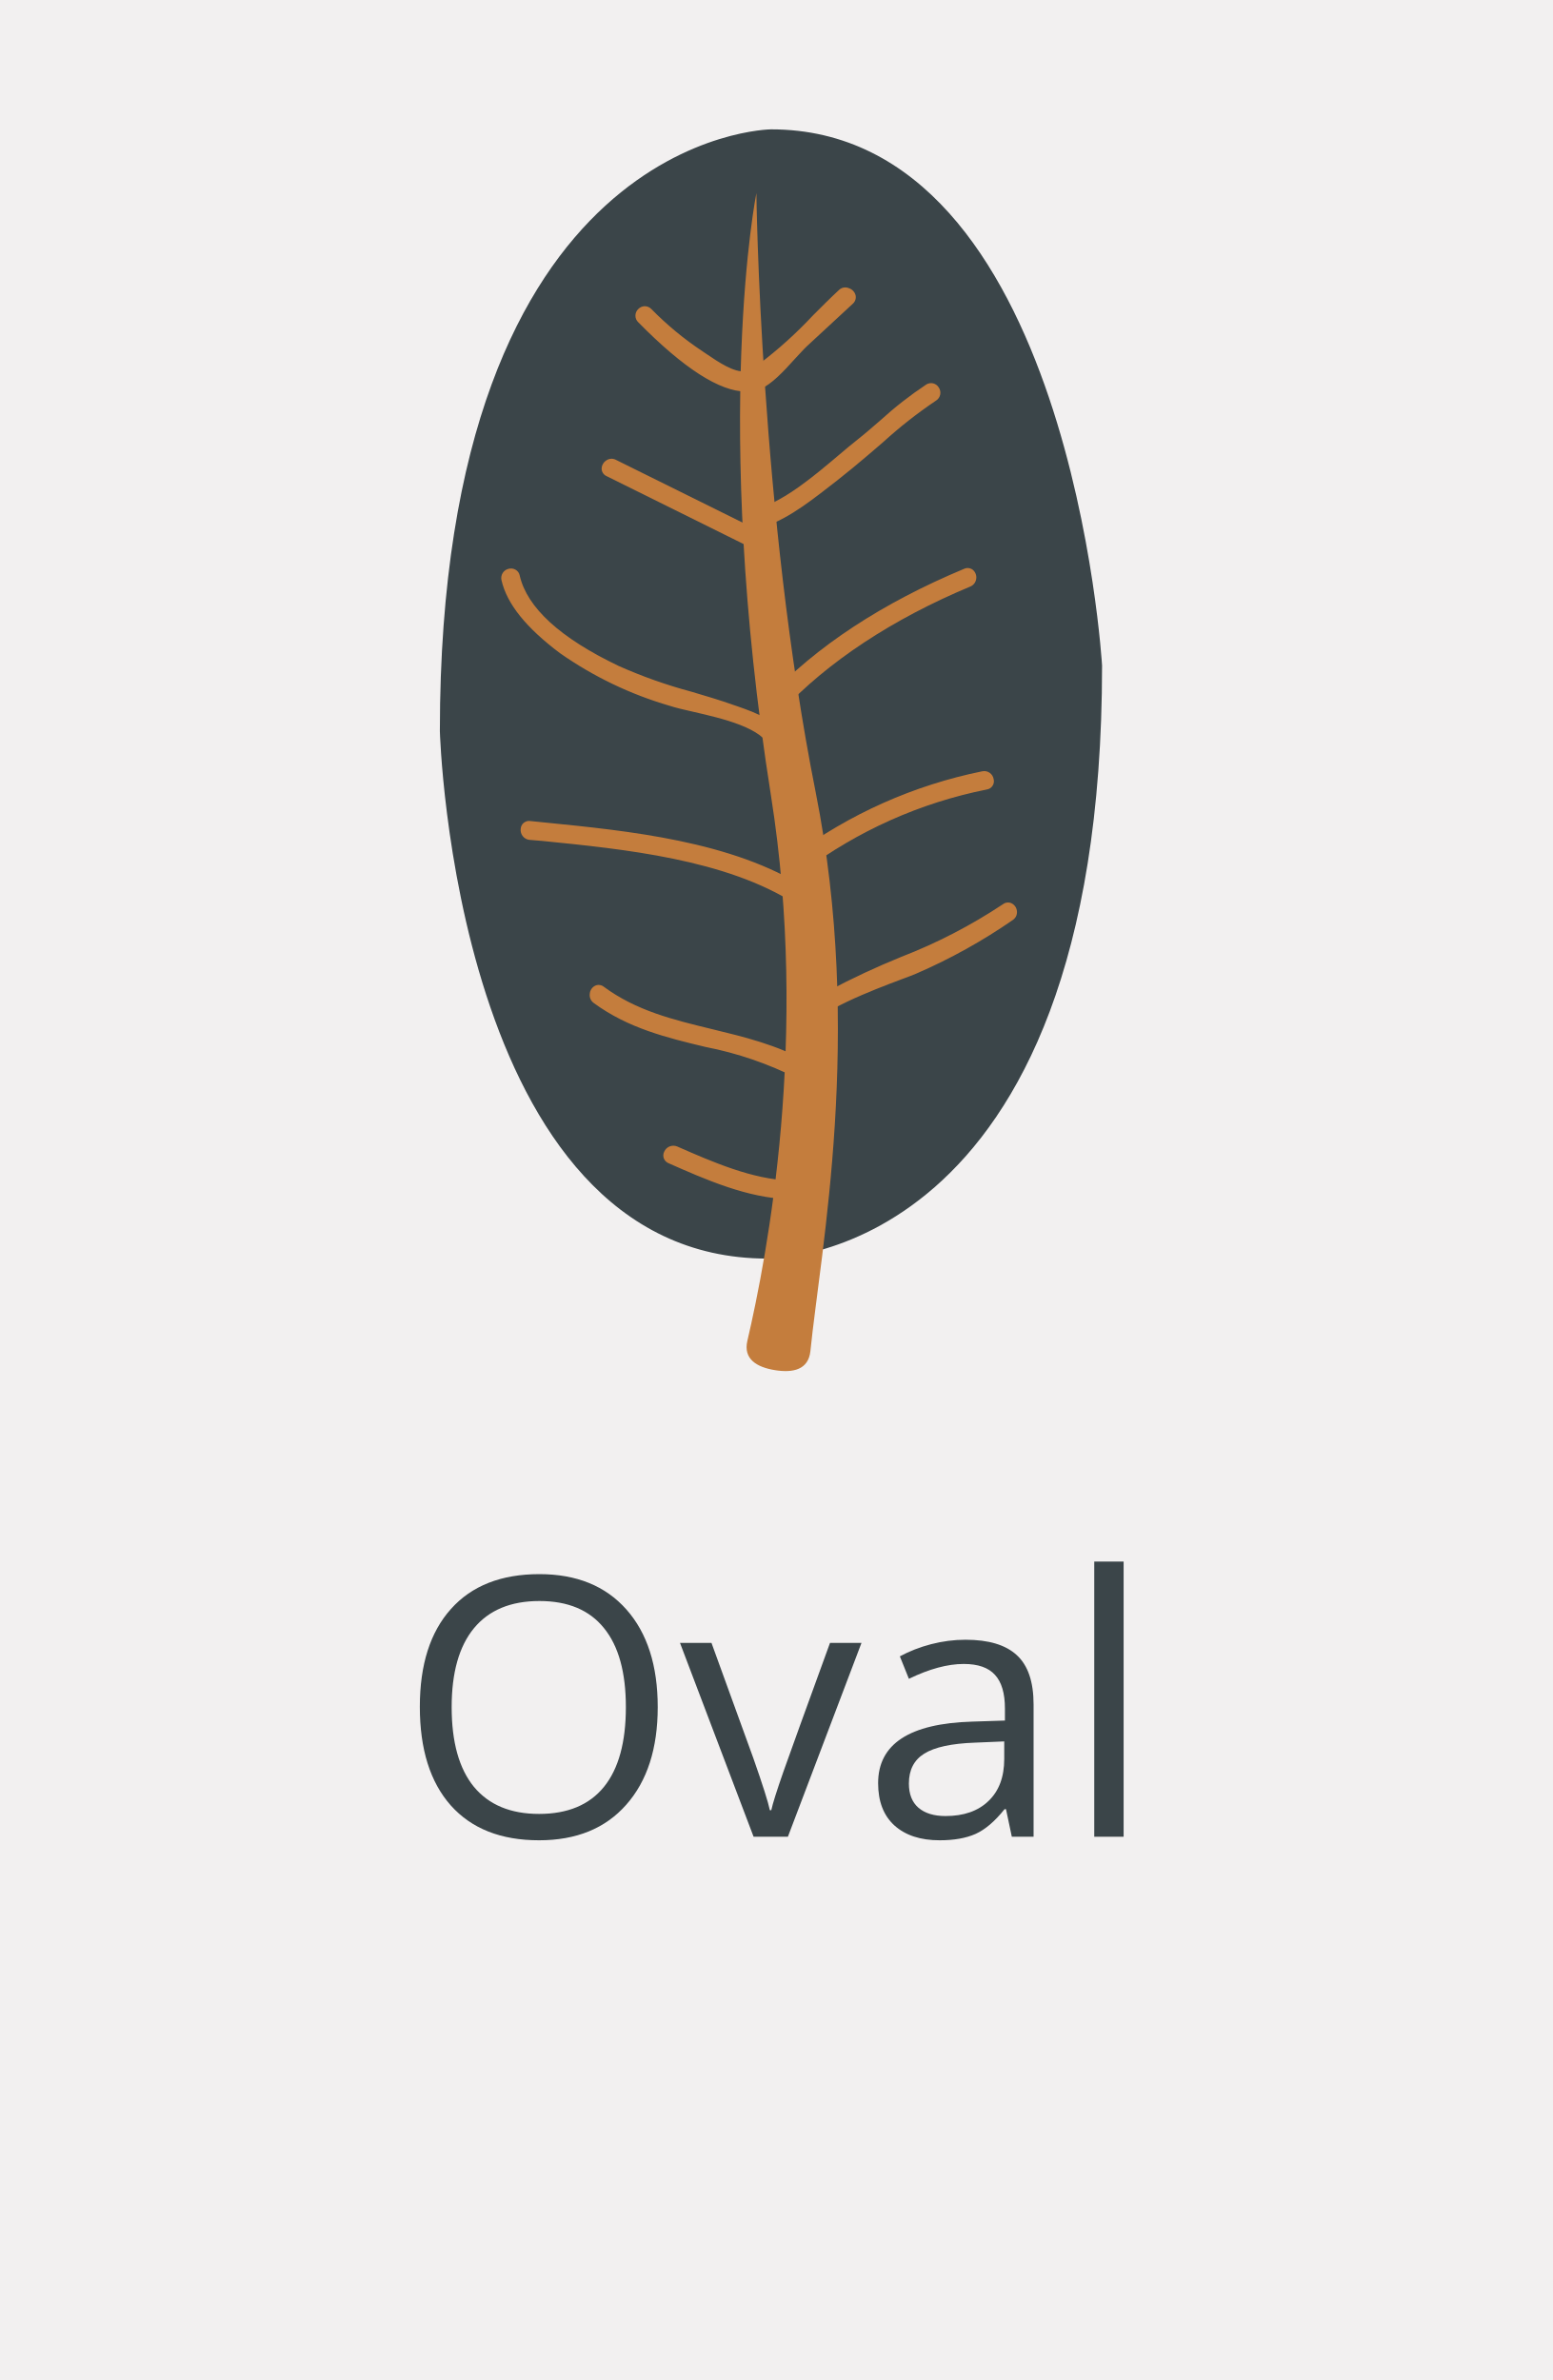
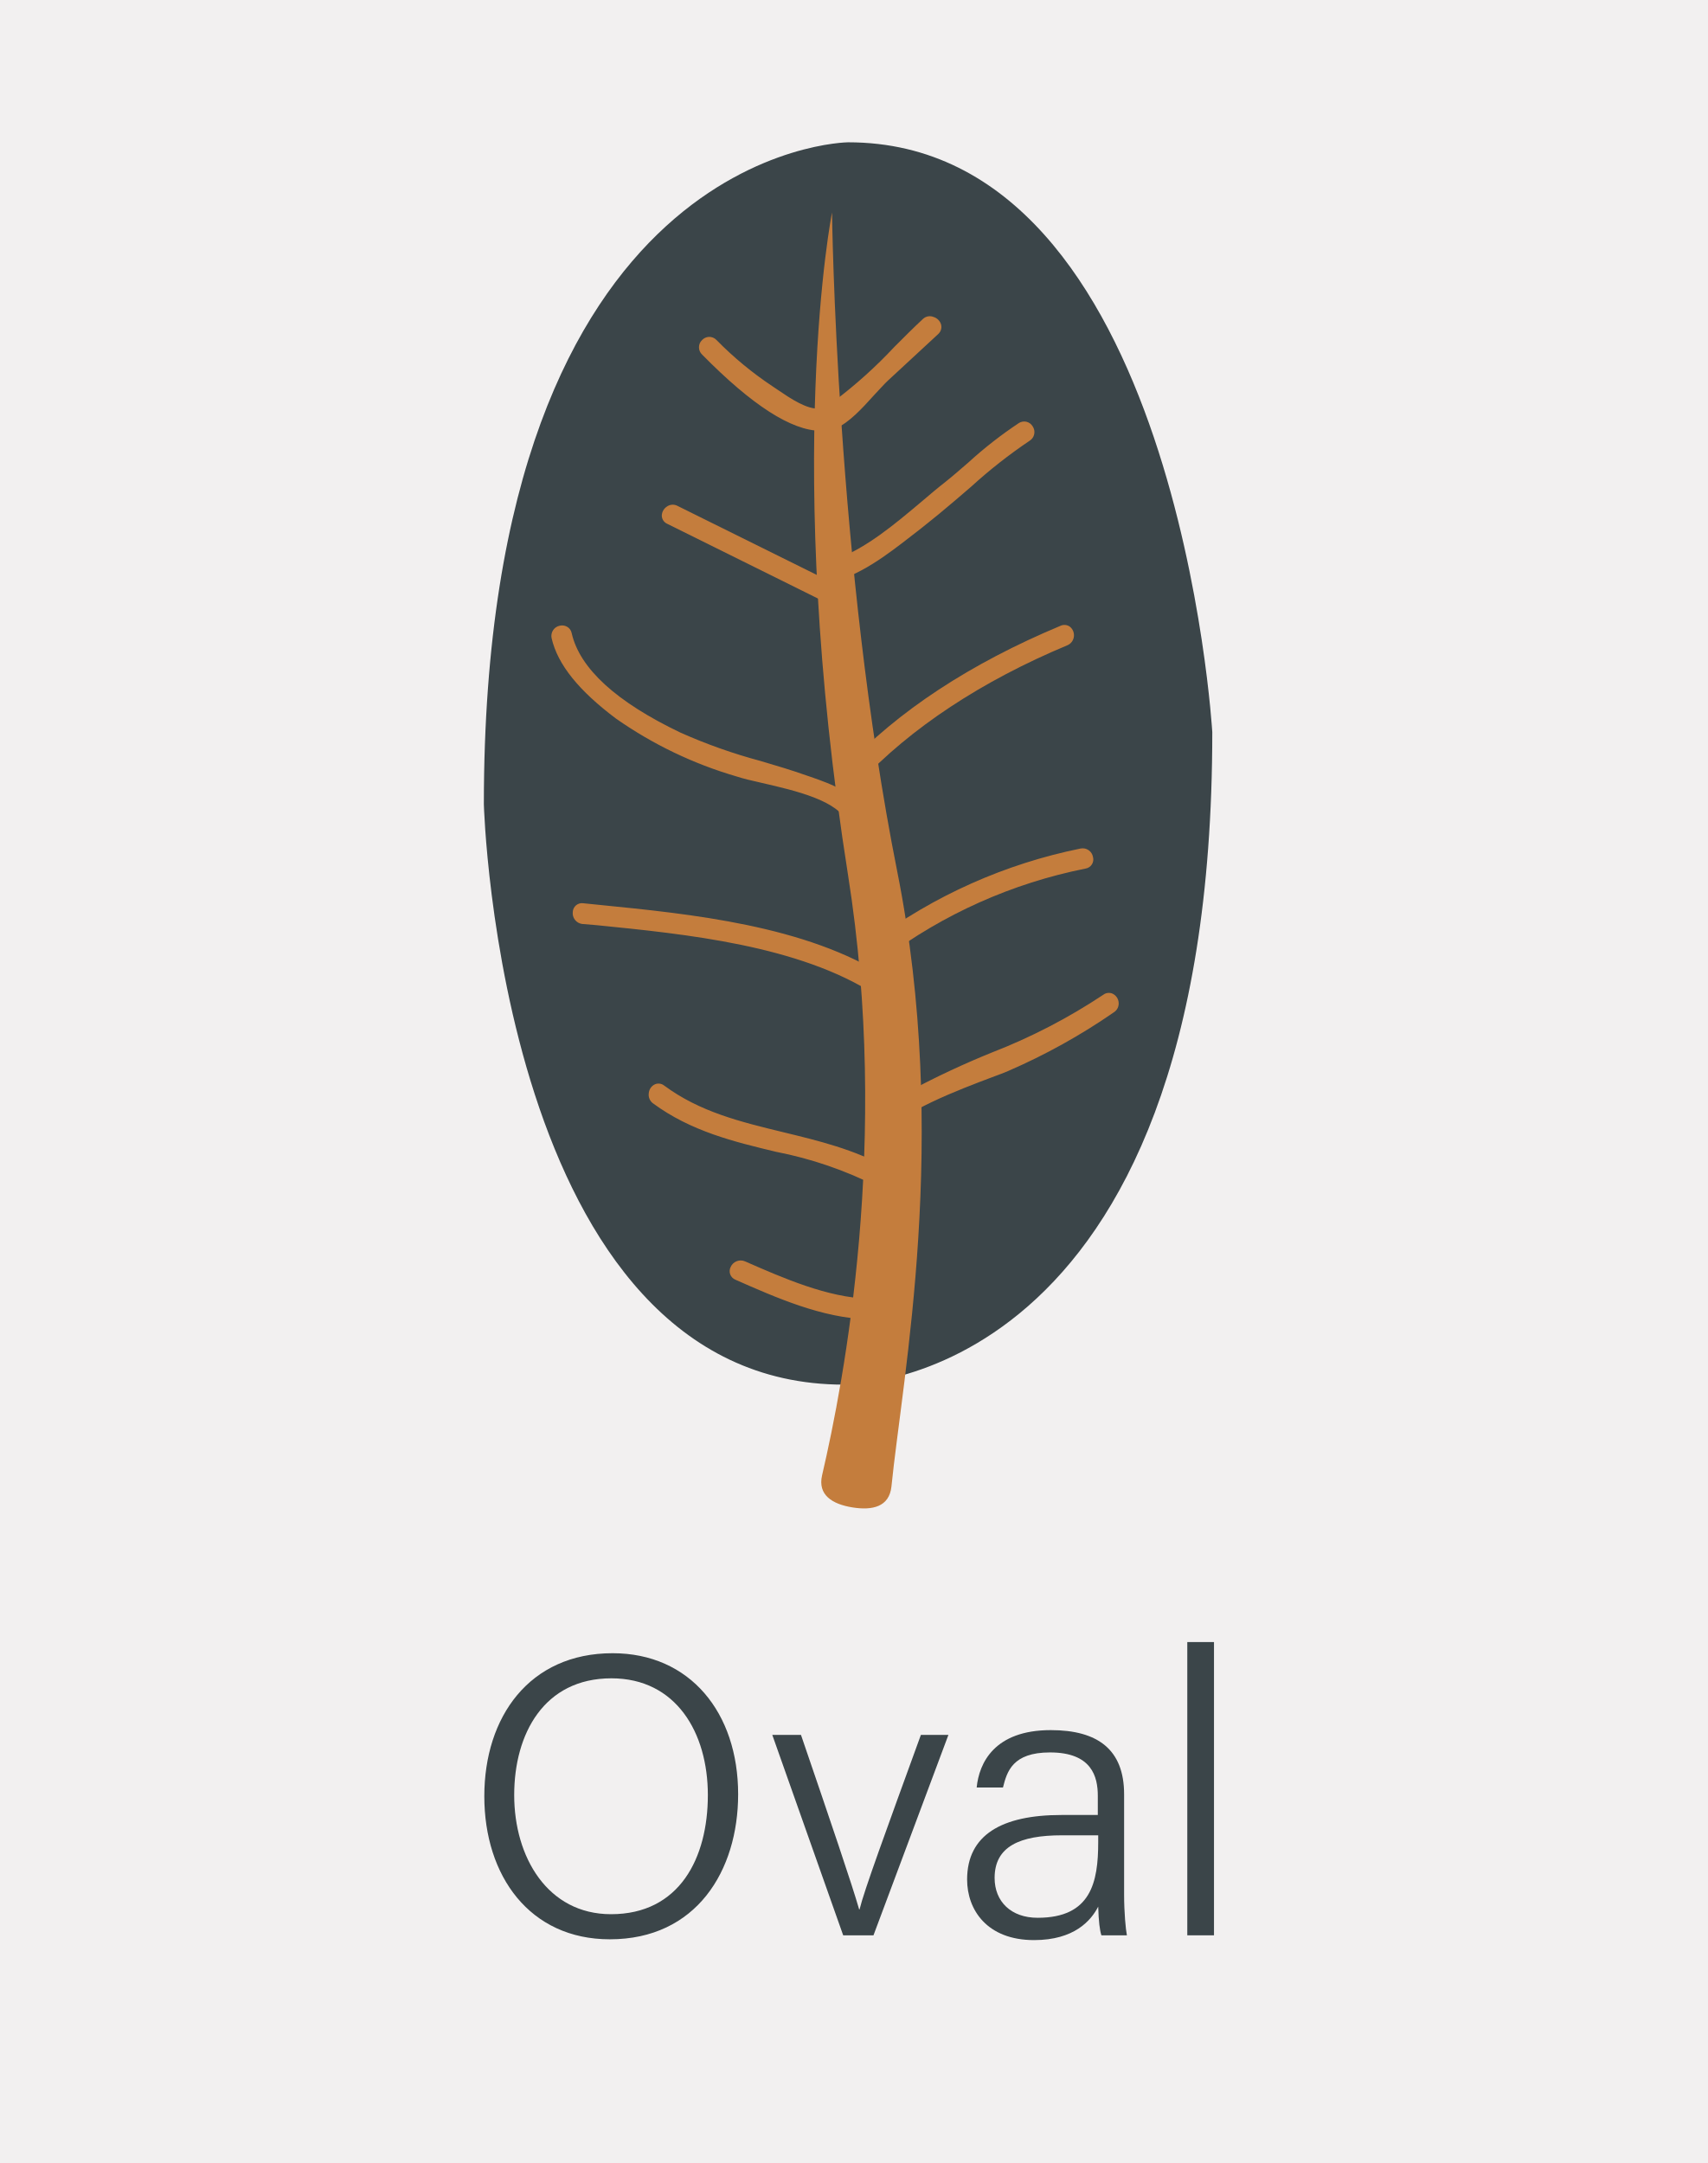
- <svg xmlns="http://www.w3.org/2000/svg" width="60" height="92" viewBox="0 0 60 92" fill="none">
-   <path d="M0 0H60V92H0V0Z" fill="#F2F0F0" />
-   <path d="M25.42 65.989C25.42 67.589 25.014 68.847 24.203 69.763C23.396 70.679 22.273 71.137 20.833 71.137C19.361 71.137 18.224 70.688 17.422 69.79C16.624 68.888 16.226 67.616 16.226 65.976C16.226 64.349 16.627 63.089 17.429 62.195C18.231 61.297 19.37 60.849 20.847 60.849C22.282 60.849 23.403 61.304 24.21 62.216C25.017 63.127 25.42 64.385 25.42 65.989ZM17.456 65.989C17.456 67.343 17.743 68.37 18.317 69.072C18.896 69.769 19.735 70.118 20.833 70.118C21.94 70.118 22.777 69.769 23.342 69.072C23.907 68.375 24.189 67.347 24.189 65.989C24.189 64.645 23.907 63.626 23.342 62.934C22.781 62.236 21.95 61.888 20.847 61.888C19.739 61.888 18.896 62.239 18.317 62.94C17.743 63.638 17.456 64.654 17.456 65.989Z" fill="#3B4549" />
-   <path d="M29.125 71L26.281 63.508H27.498L29.111 67.951C29.476 68.99 29.69 69.665 29.754 69.975H29.809C29.859 69.733 30.016 69.234 30.28 68.478C30.549 67.716 31.148 66.06 32.078 63.508H33.295L30.451 71H29.125Z" fill="#3B4549" />
-   <path d="M39.105 71L38.88 69.934H38.825C38.452 70.403 38.078 70.722 37.704 70.891C37.335 71.055 36.872 71.137 36.316 71.137C35.574 71.137 34.99 70.945 34.566 70.562C34.147 70.18 33.938 69.635 33.938 68.929C33.938 67.416 35.148 66.623 37.567 66.55L38.839 66.509V66.044C38.839 65.456 38.711 65.023 38.456 64.745C38.205 64.463 37.802 64.321 37.246 64.321C36.622 64.321 35.915 64.513 35.127 64.895L34.778 64.027C35.148 63.827 35.551 63.67 35.988 63.556C36.43 63.442 36.872 63.385 37.315 63.385C38.208 63.385 38.868 63.583 39.297 63.98C39.73 64.376 39.946 65.012 39.946 65.887V71H39.105ZM36.542 70.2C37.248 70.2 37.802 70.007 38.203 69.619C38.609 69.232 38.812 68.689 38.812 67.992V67.315L37.677 67.363C36.774 67.395 36.123 67.537 35.722 67.787C35.325 68.033 35.127 68.418 35.127 68.942C35.127 69.353 35.25 69.665 35.496 69.879C35.747 70.093 36.095 70.2 36.542 70.2Z" fill="#3B4549" />
-   <path d="M43.426 71H42.291V60.363H43.426V71Z" fill="#3B4549" />
+ <svg xmlns="http://www.w3.org/2000/svg" width="60" height="76" viewBox="0 0 60 76" fill="none">
+   <rect width="60" height="76" fill="#F2F0F0" />
+   <path d="M21.524 58.088C18.598 58.088 17.016 60.328 17.016 63.114C17.016 65.914 18.612 68.14 21.426 68.14C24.464 68.14 25.934 65.732 25.934 63.044C25.934 60.174 24.24 58.088 21.524 58.088ZM21.482 58.97C23.75 58.97 24.87 60.874 24.87 63.072C24.87 65.284 23.876 67.258 21.468 67.258C19.242 67.258 18.066 65.256 18.066 63.072C18.066 60.916 19.116 58.97 21.482 58.97Z" fill="#3B4549" />
+   <path d="M27.134 60.958L29.625 68H30.689L33.322 60.958H32.355C31.123 64.346 30.354 66.446 30.2 67.09H30.186C29.933 66.208 29.192 64.024 28.142 60.958H27.134Z" fill="#3B4549" />
+   <path d="M39.495 63.044C39.495 61.476 38.571 60.79 36.919 60.79C34.931 60.79 34.399 61.952 34.315 62.806H35.239C35.379 62.246 35.575 61.574 36.891 61.574C38.361 61.574 38.571 62.428 38.571 63.1V63.772H37.297C35.197 63.772 33.979 64.472 33.979 66.04C33.979 67.104 34.679 68.168 36.331 68.168C37.745 68.168 38.333 67.482 38.585 66.992C38.599 67.51 38.641 67.832 38.697 68H39.593C39.551 67.79 39.495 67.202 39.495 66.572V63.044ZM38.585 64.724C38.585 66.138 38.333 67.384 36.457 67.384C35.519 67.384 34.945 66.81 34.945 65.984C34.945 64.878 35.827 64.486 37.311 64.486H38.585V64.724Z" fill="#3B4549" />
+   <path d="M42.653 68V57.696H41.715V68H42.653Z" fill="#3B4549" />
  <g clip-path="url(#clip0)">
    <path d="M29.653 48.651C29.653 48.651 42.593 48.932 42.593 25.727C42.593 25.727 41.381 5 29.798 5C29.798 5 17 5.107 17 28.263C17 28.263 17.559 48.651 29.653 48.651Z" fill="#3B4549" />
-     <path d="M25.879 44.803C27.304 45.43 28.913 46.137 30.489 46.186C30.539 46.18 30.584 46.156 30.617 46.118C30.649 46.081 30.668 46.033 30.668 45.984C30.668 45.934 30.649 45.886 30.617 45.849C30.584 45.812 30.539 45.788 30.489 45.782C28.994 45.737 27.439 45.048 26.082 44.454C25.847 44.351 25.643 44.696 25.879 44.803Z" fill="#C47D3D" />
-     <path d="M30.496 46.357C28.88 46.309 27.265 45.594 25.84 44.965C25.799 44.948 25.761 44.923 25.73 44.892C25.698 44.86 25.674 44.822 25.657 44.781C25.641 44.739 25.634 44.695 25.636 44.65C25.638 44.605 25.649 44.562 25.669 44.522C25.709 44.428 25.784 44.354 25.879 44.316C25.973 44.278 26.079 44.278 26.173 44.318C27.54 44.919 29.081 45.588 30.518 45.633C30.567 45.634 30.615 45.645 30.659 45.664C30.703 45.684 30.743 45.713 30.776 45.748C30.809 45.784 30.834 45.826 30.851 45.872C30.867 45.918 30.874 45.966 30.871 46.014C30.87 46.062 30.86 46.109 30.841 46.153C30.822 46.197 30.793 46.236 30.758 46.268C30.723 46.3 30.681 46.324 30.636 46.34C30.591 46.355 30.543 46.361 30.496 46.357ZM25.943 44.664C27.349 45.281 28.942 45.979 30.467 46.028C30.483 46.028 30.496 46.028 30.496 45.995C30.496 45.963 30.467 45.947 30.457 45.947C28.939 45.901 27.384 45.217 26.014 44.615C25.979 44.615 25.963 44.593 25.94 44.615C25.918 44.638 25.908 44.657 25.911 44.664L25.853 44.813L25.943 44.664Z" fill="#C47D3D" />
-     <path d="M23.029 38.635C25.42 40.402 28.354 40.124 30.897 41.543C30.942 41.562 30.993 41.565 31.041 41.549C31.088 41.533 31.127 41.501 31.152 41.458C31.177 41.415 31.186 41.365 31.176 41.316C31.167 41.267 31.14 41.224 31.1 41.194C28.58 39.782 25.582 40.018 23.233 38.286C23.023 38.134 22.822 38.483 23.029 38.635Z" fill="#C47D3D" />
-     <path d="M30.997 41.737C30.934 41.736 30.873 41.719 30.819 41.688C29.696 41.12 28.5 40.71 27.265 40.47C25.798 40.118 24.279 39.753 22.942 38.767C22.889 38.728 22.847 38.675 22.821 38.614C22.795 38.554 22.785 38.487 22.793 38.422C22.797 38.353 22.819 38.287 22.857 38.23C22.895 38.173 22.948 38.128 23.01 38.099C23.062 38.076 23.12 38.068 23.177 38.076C23.234 38.083 23.288 38.105 23.333 38.141C24.59 39.071 26.015 39.417 27.533 39.785C28.758 40.082 30.027 40.389 31.191 41.042C31.246 41.069 31.293 41.111 31.325 41.164C31.357 41.217 31.373 41.278 31.372 41.339C31.37 41.404 31.352 41.468 31.319 41.525C31.287 41.581 31.24 41.629 31.184 41.662C31.13 41.705 31.065 41.731 30.997 41.737ZM23.139 38.415C23.139 38.415 23.113 38.435 23.11 38.457C23.108 38.467 23.109 38.476 23.113 38.485C23.117 38.494 23.124 38.501 23.133 38.506C24.425 39.452 25.834 39.798 27.333 40.157C28.601 40.401 29.829 40.822 30.981 41.407C31 41.407 31.006 41.407 31.013 41.407C31.021 41.401 31.028 41.393 31.033 41.384C31.038 41.376 31.041 41.366 31.042 41.355C29.901 40.709 28.654 40.386 27.449 40.111C25.976 39.753 24.451 39.381 23.139 38.415Z" fill="#C47D3D" />
-     <path d="M38.858 35.074C36.774 36.567 34.309 37.21 32.099 38.444C31.578 38.735 30.292 39.527 30.735 40.325C30.861 40.554 31.21 40.351 31.084 40.121C30.512 39.087 34.716 37.763 35.362 37.468C36.659 36.909 37.898 36.224 39.061 35.423C39.271 35.271 39.061 34.922 38.858 35.074Z" fill="#C47D3D" />
-     <path d="M30.893 40.587C30.831 40.586 30.77 40.57 30.717 40.538C30.663 40.506 30.619 40.46 30.59 40.406C30.338 39.95 30.383 39.22 32.018 38.302C32.934 37.815 33.874 37.377 34.835 36.987C36.215 36.453 37.532 35.77 38.764 34.952C38.81 34.917 38.864 34.895 38.921 34.889C38.977 34.882 39.035 34.89 39.087 34.913C39.149 34.942 39.202 34.987 39.24 35.044C39.279 35.101 39.3 35.167 39.304 35.236C39.308 35.298 39.296 35.361 39.269 35.418C39.242 35.474 39.2 35.523 39.149 35.559C37.976 36.372 36.726 37.066 35.417 37.633C35.307 37.682 35.094 37.763 34.822 37.863C33.818 38.241 31.462 39.126 31.197 39.837C31.18 39.872 31.172 39.91 31.172 39.948C31.172 39.987 31.18 40.025 31.197 40.06C31.221 40.102 31.237 40.148 31.242 40.196C31.248 40.243 31.244 40.292 31.231 40.338C31.217 40.384 31.194 40.427 31.163 40.465C31.133 40.502 31.095 40.532 31.052 40.554C31.002 40.576 30.948 40.587 30.893 40.587ZM38.971 35.197C37.72 36.031 36.382 36.725 34.981 37.268C34.026 37.664 33.093 38.109 32.186 38.603C31.54 38.955 30.538 39.643 30.893 40.263C30.893 40.263 30.91 40.289 30.939 40.263C30.968 40.237 30.965 40.215 30.961 40.208C30.919 40.134 30.895 40.05 30.889 39.965C30.884 39.879 30.897 39.794 30.929 39.714C31.217 38.929 33.049 38.186 34.742 37.553C35.007 37.452 35.21 37.375 35.317 37.326C36.599 36.77 37.823 36.088 38.971 35.291C38.978 35.286 38.984 35.279 38.987 35.271C38.991 35.263 38.992 35.254 38.99 35.246C38.991 35.237 38.989 35.228 38.986 35.219C38.983 35.211 38.977 35.203 38.971 35.197Z" fill="#C47D3D" />
+     <path d="M25.879 44.803C27.304 45.43 28.913 46.137 30.489 46.186C30.539 46.179 30.584 46.156 30.616 46.118C30.649 46.081 30.667 46.033 30.667 45.984C30.667 45.934 30.649 45.886 30.616 45.849C30.584 45.812 30.539 45.788 30.489 45.782C28.993 45.737 27.439 45.048 26.082 44.454C25.846 44.351 25.643 44.696 25.879 44.803Z" fill="#C47D3D" />
+     <path d="M30.496 46.357C28.88 46.309 27.265 45.594 25.84 44.965C25.799 44.948 25.761 44.923 25.73 44.892C25.698 44.86 25.674 44.822 25.657 44.781C25.641 44.739 25.634 44.695 25.636 44.65C25.638 44.605 25.649 44.562 25.669 44.522C25.709 44.428 25.784 44.354 25.879 44.316C25.973 44.278 26.079 44.278 26.173 44.318C27.54 44.919 29.081 45.588 30.518 45.633C30.567 45.634 30.615 45.645 30.659 45.664C30.703 45.684 30.743 45.713 30.776 45.748C30.809 45.784 30.834 45.826 30.851 45.872C30.867 45.918 30.874 45.966 30.871 46.014C30.87 46.062 30.86 46.109 30.841 46.153C30.822 46.197 30.793 46.236 30.758 46.268C30.723 46.3 30.681 46.324 30.636 46.34C30.591 46.355 30.543 46.361 30.496 46.357V46.357ZM25.943 44.664C27.349 45.281 28.942 45.979 30.467 46.028C30.483 46.028 30.496 46.028 30.496 45.995C30.496 45.963 30.467 45.947 30.457 45.947C28.939 45.901 27.384 45.217 26.014 44.615C25.979 44.615 25.963 44.593 25.94 44.615C25.918 44.638 25.908 44.657 25.911 44.664L25.853 44.813L25.943 44.664Z" fill="#C47D3D" />
+     <path d="M23.029 38.635C25.42 40.402 28.354 40.124 30.897 41.543C30.942 41.562 30.993 41.565 31.041 41.549C31.088 41.533 31.127 41.501 31.152 41.458C31.177 41.415 31.186 41.365 31.176 41.316C31.167 41.267 31.14 41.224 31.1 41.194C28.58 39.782 25.582 40.018 23.233 38.286C23.023 38.134 22.822 38.483 23.029 38.635V38.635Z" fill="#C47D3D" />
+     <path d="M30.997 41.737C30.934 41.736 30.873 41.719 30.819 41.688C29.696 41.12 28.5 40.71 27.265 40.47C25.798 40.118 24.279 39.753 22.942 38.767C22.889 38.728 22.847 38.675 22.821 38.614C22.795 38.554 22.785 38.487 22.793 38.422C22.797 38.353 22.819 38.287 22.857 38.23C22.895 38.173 22.948 38.128 23.01 38.099C23.062 38.076 23.12 38.068 23.177 38.076C23.234 38.083 23.288 38.105 23.333 38.141C24.59 39.071 26.015 39.417 27.533 39.785C28.758 40.082 30.027 40.389 31.191 41.042C31.246 41.069 31.293 41.111 31.325 41.164C31.357 41.217 31.373 41.278 31.372 41.339C31.37 41.404 31.352 41.468 31.319 41.525C31.287 41.581 31.24 41.629 31.184 41.662C31.13 41.705 31.065 41.731 30.997 41.737V41.737ZM23.139 38.415C23.139 38.415 23.113 38.435 23.11 38.457C23.108 38.467 23.109 38.476 23.113 38.485C23.117 38.494 23.124 38.501 23.133 38.506V38.506C24.425 39.452 25.834 39.798 27.333 40.157C28.601 40.401 29.829 40.822 30.981 41.407C31 41.407 31.006 41.407 31.013 41.407C31.021 41.401 31.028 41.393 31.033 41.384C31.038 41.376 31.041 41.366 31.042 41.355C29.901 40.709 28.654 40.386 27.449 40.111C25.976 39.753 24.451 39.381 23.139 38.415V38.415Z" fill="#C47D3D" />
+     <path d="M38.858 35.074C36.774 36.567 34.309 37.21 32.098 38.444C31.578 38.735 30.292 39.527 30.735 40.325C30.861 40.554 31.21 40.351 31.084 40.121C30.512 39.087 34.716 37.763 35.362 37.468C36.658 36.909 37.898 36.224 39.061 35.423C39.271 35.271 39.061 34.922 38.858 35.074V35.074Z" fill="#C47D3D" />
+     <path d="M30.893 40.586C30.831 40.586 30.77 40.569 30.717 40.538C30.663 40.506 30.619 40.46 30.59 40.406C30.338 39.95 30.383 39.22 32.018 38.302C32.934 37.815 33.874 37.376 34.835 36.987C36.215 36.453 37.532 35.77 38.764 34.952C38.81 34.917 38.864 34.895 38.921 34.889C38.977 34.882 39.035 34.89 39.087 34.913C39.149 34.942 39.202 34.987 39.24 35.044C39.279 35.101 39.3 35.167 39.304 35.236C39.308 35.298 39.296 35.361 39.269 35.418C39.242 35.474 39.2 35.523 39.149 35.559C37.976 36.372 36.726 37.066 35.417 37.633C35.307 37.682 35.094 37.763 34.822 37.863C33.818 38.241 31.462 39.126 31.197 39.837C31.18 39.871 31.172 39.91 31.172 39.948C31.172 39.987 31.18 40.025 31.197 40.06C31.221 40.102 31.237 40.148 31.242 40.196C31.248 40.243 31.244 40.292 31.231 40.338C31.217 40.384 31.194 40.427 31.163 40.465C31.133 40.502 31.095 40.532 31.052 40.554C31.002 40.576 30.948 40.587 30.893 40.586ZM38.971 35.197C37.72 36.031 36.382 36.725 34.981 37.268C34.026 37.663 33.093 38.109 32.186 38.603C31.54 38.955 30.538 39.643 30.893 40.263C30.893 40.263 30.91 40.289 30.939 40.263C30.968 40.237 30.965 40.215 30.961 40.208C30.919 40.134 30.895 40.05 30.889 39.965C30.884 39.879 30.897 39.794 30.929 39.714C31.217 38.929 33.049 38.186 34.742 37.553C35.007 37.452 35.21 37.375 35.317 37.326C36.599 36.77 37.823 36.088 38.971 35.291C38.978 35.286 38.984 35.279 38.987 35.271C38.991 35.263 38.992 35.254 38.99 35.245C38.991 35.236 38.989 35.228 38.986 35.219C38.983 35.211 38.977 35.203 38.971 35.197V35.197Z" fill="#C47D3D" />
    <path d="M20.464 32.296C23.788 32.619 27.976 32.968 30.845 34.816C31.065 34.958 31.268 34.606 31.052 34.467C28.105 32.57 23.882 32.237 20.464 31.882C20.205 31.856 20.205 32.26 20.464 32.286V32.296Z" fill="#C47D3D" />
-     <path d="M30.951 35.01C30.883 35.008 30.816 34.988 30.758 34.952C28.066 33.216 24.108 32.822 20.951 32.506L20.448 32.464C20.349 32.449 20.26 32.397 20.2 32.318C20.139 32.239 20.112 32.139 20.124 32.04C20.127 31.995 20.138 31.952 20.158 31.911C20.178 31.871 20.207 31.836 20.241 31.807C20.276 31.779 20.316 31.758 20.36 31.745C20.403 31.733 20.448 31.73 20.493 31.737L21.035 31.792C24.283 32.115 28.325 32.519 31.152 34.338C31.193 34.363 31.229 34.397 31.257 34.438C31.284 34.477 31.304 34.523 31.313 34.571C31.323 34.618 31.323 34.668 31.313 34.715C31.303 34.763 31.283 34.808 31.255 34.848C31.223 34.899 31.178 34.941 31.125 34.969C31.072 34.998 31.012 35.012 30.951 35.01ZM20.48 32.141L20.981 32.192C24.186 32.515 28.176 32.91 30.932 34.687C30.948 34.687 30.955 34.687 30.971 34.687C30.987 34.687 30.994 34.641 30.971 34.622C28.212 32.845 24.38 32.464 21 32.128L20.457 32.073C20.441 32.073 20.438 32.102 20.457 32.124C20.46 32.133 20.466 32.141 20.473 32.146C20.481 32.151 20.49 32.154 20.499 32.153L20.48 32.141Z" fill="#C47D3D" />
+     <path d="M30.951 35.01C30.883 35.008 30.816 34.988 30.758 34.952C28.066 33.216 24.108 32.822 20.951 32.506L20.448 32.464C20.349 32.449 20.26 32.397 20.2 32.318C20.139 32.239 20.112 32.139 20.124 32.04C20.127 31.995 20.138 31.952 20.158 31.911C20.178 31.871 20.207 31.836 20.241 31.807C20.276 31.779 20.316 31.758 20.36 31.745C20.403 31.733 20.448 31.73 20.493 31.737L21.035 31.792C24.283 32.115 28.325 32.519 31.152 34.338C31.193 34.363 31.229 34.397 31.257 34.438C31.284 34.477 31.304 34.523 31.313 34.571C31.323 34.618 31.323 34.668 31.313 34.715C31.303 34.763 31.283 34.808 31.255 34.848C31.223 34.899 31.178 34.941 31.125 34.969C31.072 34.998 31.012 35.012 30.951 35.01V35.01ZM20.48 32.141L20.981 32.192C24.186 32.515 28.176 32.91 30.932 34.687C30.948 34.687 30.955 34.687 30.971 34.687C30.987 34.687 30.994 34.641 30.971 34.622C28.212 32.845 24.38 32.464 21 32.128L20.457 32.073C20.441 32.073 20.438 32.102 20.457 32.124C20.46 32.133 20.466 32.141 20.473 32.146C20.481 32.151 20.49 32.154 20.499 32.153L20.48 32.141Z" fill="#C47D3D" />
    <path d="M38.002 29.96C35.376 30.488 32.9 31.592 30.751 33.191C30.544 33.343 30.751 33.695 30.955 33.54C33.073 31.958 35.517 30.866 38.108 30.344C38.364 30.292 38.254 29.905 38.002 29.956V29.96Z" fill="#C47D3D" />
-     <path d="M30.845 33.756C30.803 33.755 30.761 33.747 30.722 33.73C30.662 33.702 30.61 33.659 30.572 33.605C30.534 33.552 30.509 33.489 30.502 33.423C30.494 33.358 30.503 33.291 30.529 33.23C30.555 33.169 30.597 33.116 30.651 33.078C32.82 31.465 35.318 30.351 37.966 29.814C38.014 29.804 38.064 29.805 38.113 29.814C38.161 29.824 38.207 29.844 38.248 29.872C38.289 29.9 38.323 29.936 38.35 29.978C38.376 30.019 38.394 30.066 38.402 30.115C38.414 30.159 38.416 30.205 38.409 30.25C38.402 30.295 38.386 30.338 38.36 30.376C38.335 30.414 38.303 30.447 38.264 30.471C38.226 30.496 38.182 30.512 38.137 30.518C35.568 31.032 33.146 32.114 31.048 33.685C30.99 33.729 30.919 33.754 30.845 33.756ZM38.027 30.118C35.427 30.645 32.974 31.739 30.845 33.323C30.836 33.328 30.83 33.335 30.826 33.344C30.822 33.352 30.82 33.362 30.822 33.371C30.823 33.381 30.826 33.39 30.83 33.398C30.835 33.407 30.841 33.414 30.848 33.42C32.986 31.822 35.455 30.722 38.073 30.202C38.073 30.202 38.073 30.166 38.073 30.147C38.069 30.139 38.062 30.133 38.053 30.13C38.045 30.127 38.036 30.127 38.027 30.131V30.118Z" fill="#C47D3D" />
+     <path d="M30.845 33.756C30.803 33.756 30.761 33.747 30.722 33.73C30.662 33.702 30.61 33.659 30.572 33.606C30.534 33.552 30.509 33.489 30.502 33.423C30.494 33.358 30.503 33.291 30.529 33.23C30.555 33.169 30.597 33.117 30.651 33.078C32.82 31.465 35.318 30.351 37.966 29.814C38.014 29.804 38.064 29.805 38.113 29.814C38.161 29.824 38.207 29.844 38.248 29.872C38.289 29.9 38.323 29.936 38.35 29.978C38.376 30.019 38.394 30.066 38.402 30.115C38.414 30.159 38.416 30.205 38.409 30.25C38.402 30.295 38.386 30.338 38.36 30.376C38.335 30.414 38.303 30.447 38.264 30.471C38.226 30.496 38.182 30.512 38.137 30.519C35.568 31.032 33.146 32.114 31.048 33.685C30.99 33.729 30.919 33.754 30.845 33.756V33.756ZM38.027 30.118C35.427 30.645 32.974 31.739 30.845 33.323C30.836 33.328 30.83 33.335 30.826 33.344C30.822 33.352 30.82 33.362 30.822 33.372C30.823 33.381 30.826 33.39 30.83 33.398C30.835 33.407 30.841 33.414 30.848 33.42C32.986 31.822 35.455 30.722 38.073 30.202C38.073 30.202 38.073 30.166 38.073 30.147C38.069 30.139 38.062 30.133 38.053 30.13C38.045 30.127 38.036 30.127 38.027 30.131V30.118Z" fill="#C47D3D" />
    <path d="M19.54 22.383C19.795 23.507 20.864 24.467 21.74 25.113C23.021 26.007 24.44 26.686 25.94 27.123C26.955 27.446 29.556 27.74 29.934 28.871C30.018 29.116 30.409 29.01 30.325 28.764C30.056 27.963 29.049 27.656 28.322 27.401C26.832 26.874 25.297 26.57 23.856 25.882C22.415 25.194 20.315 23.989 19.93 22.276C19.872 22.021 19.481 22.131 19.54 22.383Z" fill="#C47D3D" />
-     <path d="M30.115 29.171H30.037C29.974 29.159 29.916 29.13 29.869 29.087C29.821 29.044 29.785 28.99 29.766 28.929C29.501 28.137 27.927 27.776 26.777 27.511C26.419 27.43 26.112 27.359 25.876 27.281C24.363 26.84 22.933 26.153 21.643 25.249C20.351 24.279 19.595 23.359 19.381 22.425C19.37 22.377 19.369 22.328 19.378 22.28C19.386 22.232 19.404 22.186 19.431 22.145C19.457 22.104 19.492 22.069 19.532 22.041C19.572 22.014 19.618 21.995 19.666 21.985C19.751 21.965 19.841 21.976 19.918 22.018C19.961 22.041 19.999 22.073 20.028 22.113C20.058 22.153 20.077 22.199 20.086 22.247C20.367 23.488 21.653 24.664 23.911 25.743C24.821 26.148 25.761 26.481 26.722 26.738C27.259 26.897 27.818 27.061 28.36 27.255L28.493 27.3C29.207 27.549 30.183 27.892 30.46 28.719C30.48 28.773 30.485 28.832 30.474 28.889C30.463 28.946 30.437 28.999 30.399 29.042C30.363 29.082 30.319 29.114 30.27 29.136C30.221 29.159 30.169 29.17 30.115 29.171ZM28.722 27.721C29.369 27.976 29.905 28.318 30.073 28.819C30.073 28.819 30.073 28.848 30.108 28.848C30.116 28.852 30.125 28.854 30.134 28.854C30.143 28.854 30.152 28.852 30.16 28.848C29.963 28.263 29.33 27.94 28.722 27.721ZM19.698 22.347C19.889 23.191 20.606 24.063 21.847 24.981C23.104 25.866 24.497 26.538 25.973 26.971C26.196 27.042 26.499 27.113 26.848 27.194C27.294 27.294 27.801 27.414 28.283 27.566H28.254C27.717 27.375 27.165 27.213 26.638 27.055C25.662 26.787 24.708 26.443 23.785 26.027C21.42 24.903 20.076 23.653 19.772 22.312C19.767 22.308 19.761 22.306 19.755 22.306C19.748 22.306 19.742 22.308 19.737 22.312C19.714 22.312 19.688 22.312 19.698 22.363V22.347Z" fill="#C47D3D" />
+     <path d="M30.115 29.171H30.037C29.974 29.159 29.916 29.13 29.868 29.087C29.821 29.044 29.785 28.99 29.766 28.929C29.501 28.137 27.927 27.776 26.777 27.511C26.418 27.43 26.111 27.359 25.876 27.281C24.363 26.84 22.933 26.153 21.643 25.249C20.351 24.279 19.595 23.359 19.381 22.425C19.37 22.377 19.369 22.328 19.378 22.28C19.386 22.232 19.404 22.186 19.431 22.145C19.457 22.104 19.492 22.069 19.532 22.041C19.572 22.014 19.618 21.995 19.666 21.985C19.751 21.965 19.84 21.976 19.918 22.018C19.961 22.041 19.999 22.073 20.028 22.113C20.057 22.153 20.077 22.199 20.086 22.247C20.367 23.488 21.653 24.664 23.911 25.743C24.821 26.148 25.761 26.481 26.722 26.738C27.259 26.897 27.817 27.061 28.36 27.255L28.493 27.3C29.207 27.549 30.183 27.892 30.46 28.719C30.48 28.773 30.485 28.832 30.474 28.889C30.463 28.946 30.437 28.999 30.399 29.042C30.363 29.082 30.319 29.114 30.27 29.136C30.221 29.159 30.168 29.17 30.115 29.171V29.171ZM28.722 27.721C29.368 27.976 29.905 28.318 30.073 28.819C30.073 28.819 30.073 28.848 30.108 28.848C30.116 28.852 30.125 28.854 30.134 28.854C30.143 28.854 30.152 28.852 30.16 28.848C29.963 28.263 29.33 27.94 28.722 27.721V27.721ZM19.698 22.347C19.889 23.191 20.606 24.063 21.846 24.981C23.103 25.866 24.497 26.538 25.973 26.971C26.195 27.042 26.499 27.113 26.848 27.194C27.294 27.294 27.801 27.414 28.283 27.566H28.254C27.717 27.375 27.165 27.213 26.638 27.055C25.662 26.787 24.708 26.443 23.785 26.027C21.42 24.903 20.076 23.653 19.772 22.312C19.767 22.308 19.761 22.306 19.754 22.306C19.748 22.306 19.742 22.308 19.737 22.312C19.714 22.312 19.688 22.312 19.698 22.363V22.347Z" fill="#C47D3D" />
    <path d="M37.33 22.124C34.58 23.275 31.837 24.897 29.805 27.081C29.627 27.271 29.911 27.556 30.089 27.368C32.082 25.239 34.751 23.637 37.436 22.522C37.672 22.422 37.569 22.031 37.33 22.131V22.124Z" fill="#C47D3D" />
-     <path d="M29.956 27.617C29.93 27.62 29.904 27.62 29.879 27.617C29.814 27.602 29.754 27.569 29.705 27.523C29.656 27.477 29.62 27.419 29.601 27.355C29.575 27.29 29.569 27.219 29.584 27.15C29.599 27.082 29.634 27.019 29.685 26.971C31.54 24.987 34.102 23.307 37.268 21.985C37.32 21.962 37.378 21.953 37.434 21.96C37.491 21.966 37.545 21.987 37.591 22.021C37.642 22.062 37.682 22.116 37.706 22.177C37.73 22.238 37.739 22.305 37.73 22.37C37.722 22.437 37.696 22.5 37.655 22.554C37.614 22.607 37.56 22.649 37.498 22.674C34.509 23.921 31.985 25.582 30.208 27.488C30.178 27.526 30.14 27.557 30.096 27.58C30.053 27.602 30.005 27.615 29.956 27.617ZM37.388 22.293C34.266 23.585 31.753 25.252 29.918 27.21C29.918 27.226 29.918 27.236 29.918 27.246C29.921 27.255 29.926 27.264 29.934 27.271C29.941 27.279 29.95 27.284 29.959 27.288C31.788 25.349 34.347 23.649 37.391 22.386C37.4 22.383 37.408 22.376 37.414 22.368C37.419 22.36 37.423 22.351 37.423 22.341C37.424 22.329 37.422 22.317 37.418 22.306C37.413 22.294 37.406 22.284 37.397 22.276L37.388 22.293Z" fill="#C47D3D" />
+     <path d="M29.956 27.617C29.93 27.62 29.904 27.62 29.879 27.617C29.814 27.602 29.754 27.569 29.705 27.523C29.656 27.477 29.62 27.419 29.601 27.355C29.575 27.29 29.569 27.219 29.584 27.15C29.599 27.082 29.634 27.019 29.685 26.971C31.54 24.987 34.102 23.307 37.268 21.985C37.32 21.962 37.378 21.953 37.434 21.96C37.491 21.966 37.545 21.987 37.591 22.021C37.642 22.062 37.682 22.116 37.706 22.177C37.73 22.238 37.739 22.305 37.73 22.37C37.722 22.437 37.696 22.5 37.655 22.554C37.614 22.607 37.56 22.649 37.498 22.674C34.509 23.921 31.985 25.582 30.208 27.488C30.178 27.526 30.14 27.557 30.096 27.579C30.053 27.602 30.005 27.615 29.956 27.617V27.617ZM37.388 22.292C34.266 23.585 31.753 25.252 29.918 27.21C29.918 27.226 29.918 27.236 29.918 27.246C29.921 27.255 29.926 27.264 29.934 27.271C29.941 27.279 29.95 27.284 29.959 27.288C31.788 25.349 34.347 23.649 37.391 22.386C37.4 22.382 37.408 22.376 37.414 22.368C37.419 22.36 37.423 22.351 37.423 22.341C37.424 22.329 37.422 22.317 37.418 22.305C37.413 22.294 37.406 22.284 37.397 22.276L37.388 22.292Z" fill="#C47D3D" />
    <path d="M23.514 18.247L29.381 21.155C29.614 21.268 29.817 20.922 29.585 20.806L23.717 17.924C23.485 17.811 23.281 18.16 23.514 18.273V18.247Z" fill="#C47D3D" />
    <path d="M29.475 21.355C29.417 21.355 29.361 21.341 29.31 21.313L23.443 18.405C23.388 18.381 23.342 18.342 23.308 18.293C23.274 18.244 23.255 18.187 23.252 18.128C23.252 18.064 23.267 18.001 23.297 17.945C23.327 17.888 23.37 17.84 23.423 17.805C23.474 17.766 23.535 17.742 23.599 17.735C23.663 17.728 23.727 17.739 23.785 17.766L29.653 20.674C29.698 20.691 29.74 20.717 29.774 20.753C29.808 20.788 29.833 20.83 29.848 20.876C29.863 20.922 29.868 20.972 29.862 21.02C29.855 21.068 29.838 21.114 29.811 21.155C29.778 21.215 29.729 21.266 29.67 21.301C29.611 21.336 29.544 21.355 29.475 21.355ZM23.623 18.047C23.615 18.044 23.606 18.044 23.598 18.047C23.584 18.058 23.575 18.074 23.572 18.092L29.439 21C29.447 21.005 29.455 21.007 29.464 21.007C29.472 21.007 29.481 21.005 29.488 21C29.501 20.987 29.511 20.97 29.514 20.952L23.633 18.044L23.623 18.047Z" fill="#C47D3D" />
    <path d="M35.885 14.997C34.952 15.582 34.124 16.415 33.265 17.1C32.118 18.015 30.793 19.336 29.372 19.821C29.129 19.905 29.233 20.296 29.481 20.208C30.732 19.782 31.863 18.719 32.877 17.924C33.892 17.129 34.948 16.066 36.089 15.339C36.128 15.309 36.155 15.266 36.165 15.217C36.175 15.168 36.166 15.118 36.141 15.075C36.116 15.032 36.076 15 36.029 14.984C35.982 14.969 35.931 14.971 35.885 14.99V14.997Z" fill="#C47D3D" />
-     <path d="M29.413 20.383C29.341 20.385 29.269 20.363 29.21 20.32C29.152 20.276 29.109 20.214 29.09 20.144C29.074 20.098 29.066 20.049 29.068 20C29.071 19.951 29.083 19.903 29.104 19.859C29.125 19.814 29.154 19.775 29.191 19.742C29.228 19.71 29.27 19.685 29.317 19.669C30.396 19.297 31.449 18.409 32.38 17.623C32.648 17.397 32.91 17.174 33.161 16.977C33.413 16.78 33.743 16.493 34.027 16.247C34.581 15.741 35.173 15.279 35.798 14.864C35.837 14.839 35.881 14.822 35.927 14.815C35.973 14.807 36.02 14.808 36.065 14.819C36.11 14.83 36.153 14.85 36.19 14.878C36.228 14.905 36.259 14.94 36.283 14.981C36.31 15.021 36.329 15.066 36.338 15.114C36.347 15.161 36.347 15.21 36.336 15.258C36.326 15.305 36.306 15.35 36.278 15.389C36.25 15.429 36.214 15.463 36.173 15.488C35.449 15.975 34.762 16.515 34.118 17.103C33.746 17.426 33.362 17.75 32.974 18.073L32.357 18.57C31.517 19.216 30.57 20.011 29.533 20.363C29.494 20.376 29.454 20.383 29.413 20.383ZM35.885 15.016L35.972 15.152C35.363 15.558 34.785 16.009 34.244 16.502C33.956 16.751 33.659 17.01 33.365 17.242C33.071 17.475 32.858 17.662 32.59 17.889C31.64 18.693 30.564 19.604 29.427 19.992C29.418 19.994 29.41 19.999 29.404 20.006C29.398 20.013 29.395 20.022 29.394 20.031C29.394 20.04 29.395 20.049 29.398 20.057C29.402 20.065 29.407 20.073 29.413 20.079C30.405 19.756 31.294 19.016 32.157 18.312C32.367 18.137 32.577 17.969 32.777 17.811C33.158 17.514 33.54 17.165 33.911 16.861C34.567 16.27 35.267 15.73 36.005 15.245C36.005 15.245 36.037 15.223 36.005 15.184C35.972 15.145 35.976 15.162 35.963 15.184L35.885 15.016Z" fill="#C47D3D" />
-     <path d="M32.564 11.33C31.546 12.273 30.557 13.436 29.427 14.238C29.103 14.46 29.184 14.486 28.829 14.525C28.273 14.59 27.536 14.015 27.068 13.717C26.349 13.236 25.681 12.68 25.078 12.06C25.039 12.029 24.989 12.013 24.94 12.015C24.89 12.018 24.843 12.039 24.807 12.074C24.772 12.109 24.75 12.156 24.747 12.206C24.744 12.256 24.759 12.305 24.79 12.344C25.678 13.246 27.924 15.439 29.313 14.887C29.918 14.648 30.606 13.688 31.081 13.252L32.851 11.617C33.042 11.439 32.754 11.155 32.564 11.33Z" fill="#C47D3D" />
-     <path d="M28.832 15.136C27.817 15.136 26.419 14.237 24.667 12.457C24.633 12.424 24.605 12.385 24.586 12.341C24.567 12.297 24.558 12.25 24.558 12.202C24.558 12.154 24.567 12.107 24.586 12.063C24.605 12.019 24.633 11.979 24.667 11.947C24.729 11.883 24.812 11.844 24.9 11.837C24.95 11.834 25 11.842 25.047 11.861C25.094 11.879 25.136 11.907 25.171 11.943C25.771 12.556 26.434 13.104 27.149 13.578L27.336 13.704C27.75 13.985 28.373 14.409 28.8 14.351C29.016 14.325 29.023 14.321 29.123 14.234C29.168 14.195 29.226 14.15 29.314 14.089C30.071 13.518 30.776 12.882 31.423 12.189C31.746 11.866 32.095 11.514 32.435 11.2C32.484 11.156 32.546 11.126 32.611 11.115C32.677 11.104 32.745 11.113 32.806 11.139C32.87 11.159 32.928 11.195 32.973 11.244C33.019 11.292 33.052 11.352 33.068 11.417C33.08 11.475 33.077 11.536 33.058 11.593C33.039 11.649 33.006 11.7 32.961 11.74L31.191 13.378C31.052 13.507 30.887 13.701 30.709 13.885C30.296 14.344 29.827 14.854 29.375 15.045C29.201 15.109 29.017 15.139 28.832 15.136ZM24.932 12.16C24.926 12.16 24.921 12.162 24.916 12.164C24.911 12.167 24.906 12.171 24.903 12.176C24.871 12.205 24.887 12.221 24.903 12.231C27.372 14.748 28.632 14.984 29.255 14.735C29.637 14.586 30.079 14.089 30.47 13.662C30.651 13.462 30.822 13.271 30.974 13.132L32.742 11.498C32.743 11.492 32.744 11.485 32.744 11.479C32.743 11.473 32.741 11.467 32.738 11.461C32.735 11.456 32.731 11.451 32.726 11.447C32.721 11.444 32.715 11.441 32.709 11.439C32.704 11.435 32.698 11.433 32.691 11.433C32.685 11.433 32.679 11.435 32.674 11.439C32.351 11.762 32.002 12.086 31.672 12.409C31.012 13.116 30.29 13.765 29.517 14.347C29.439 14.402 29.385 14.447 29.343 14.48C29.205 14.601 29.028 14.666 28.845 14.664C28.305 14.722 27.646 14.279 27.165 13.953L26.981 13.83C26.248 13.343 25.568 12.781 24.952 12.153C24.952 12.153 24.939 12.16 24.932 12.16Z" fill="#C47D3D" />
-     <path d="M29.95 52.964C30.654 53.078 31.242 52.945 31.32 52.234C31.704 48.389 33.384 39.956 31.523 30.616C29.372 19.821 29.233 7.465 29.233 7.465C29.233 7.465 27.488 16.166 29.798 30.764C31.275 40.095 29.656 48.515 28.884 51.834C28.722 52.531 29.245 52.851 29.95 52.964Z" fill="#C47D3D" />
+     <path d="M29.413 20.383C29.34 20.385 29.269 20.363 29.21 20.32C29.151 20.276 29.109 20.214 29.09 20.144C29.073 20.098 29.066 20.049 29.068 20C29.071 19.951 29.083 19.903 29.104 19.859C29.125 19.815 29.154 19.775 29.191 19.742C29.227 19.71 29.27 19.685 29.317 19.669C30.396 19.297 31.449 18.409 32.38 17.624C32.648 17.397 32.909 17.174 33.161 16.977C33.413 16.78 33.743 16.493 34.027 16.247C34.581 15.741 35.173 15.279 35.798 14.864C35.837 14.839 35.881 14.822 35.927 14.815C35.973 14.807 36.02 14.808 36.065 14.819C36.11 14.83 36.153 14.85 36.19 14.878C36.228 14.905 36.259 14.941 36.283 14.981C36.31 15.021 36.329 15.066 36.338 15.114C36.347 15.161 36.346 15.21 36.336 15.258C36.326 15.305 36.306 15.35 36.278 15.39C36.25 15.429 36.214 15.463 36.173 15.488C35.449 15.975 34.762 16.515 34.118 17.103C33.746 17.427 33.362 17.75 32.974 18.073L32.357 18.57C31.517 19.216 30.57 20.011 29.533 20.363C29.494 20.376 29.454 20.383 29.413 20.383V20.383ZM35.885 15.016L35.972 15.152C35.363 15.558 34.785 16.009 34.244 16.502C33.956 16.751 33.659 17.01 33.365 17.242C33.071 17.475 32.858 17.662 32.59 17.889C31.64 18.693 30.564 19.604 29.426 19.992C29.418 19.994 29.41 19.999 29.404 20.006C29.398 20.013 29.395 20.022 29.394 20.031C29.393 20.04 29.395 20.049 29.398 20.057C29.402 20.066 29.407 20.073 29.413 20.079C30.405 19.756 31.294 19.016 32.157 18.312C32.367 18.137 32.577 17.969 32.777 17.811C33.158 17.514 33.539 17.165 33.911 16.861C34.567 16.27 35.267 15.73 36.005 15.246C36.005 15.246 36.037 15.223 36.005 15.184C35.972 15.145 35.976 15.162 35.963 15.184L35.885 15.016Z" fill="#C47D3D" />
+     <path d="M32.564 11.33C31.546 12.273 30.557 13.436 29.426 14.238C29.103 14.46 29.184 14.486 28.829 14.525C28.273 14.59 27.536 14.015 27.068 13.717C26.348 13.236 25.681 12.68 25.077 12.06C25.038 12.029 24.989 12.013 24.939 12.015C24.89 12.018 24.843 12.039 24.807 12.074C24.771 12.109 24.75 12.156 24.747 12.206C24.744 12.256 24.759 12.305 24.79 12.344C25.678 13.246 27.924 15.439 29.313 14.887C29.918 14.648 30.606 13.688 31.081 13.252L32.851 11.617C33.042 11.439 32.754 11.155 32.564 11.33V11.33Z" fill="#C47D3D" />
+     <path d="M28.832 15.136C27.817 15.136 26.418 14.238 24.667 12.457C24.633 12.424 24.605 12.385 24.586 12.341C24.567 12.297 24.558 12.25 24.558 12.202C24.558 12.154 24.567 12.107 24.586 12.063C24.605 12.019 24.633 11.98 24.667 11.947C24.729 11.883 24.811 11.844 24.9 11.837C24.95 11.834 25 11.842 25.047 11.861C25.094 11.879 25.136 11.907 25.171 11.944C25.771 12.556 26.434 13.104 27.149 13.578L27.336 13.704C27.75 13.986 28.373 14.409 28.8 14.351C29.016 14.325 29.023 14.322 29.123 14.234C29.168 14.195 29.226 14.15 29.313 14.089C30.07 13.518 30.776 12.882 31.423 12.189C31.746 11.866 32.095 11.514 32.434 11.2C32.484 11.156 32.545 11.126 32.611 11.115C32.677 11.104 32.745 11.113 32.806 11.139C32.87 11.159 32.927 11.195 32.973 11.244C33.019 11.292 33.052 11.352 33.068 11.417C33.08 11.475 33.077 11.536 33.058 11.593C33.039 11.649 33.006 11.7 32.961 11.74L31.191 13.378C31.052 13.507 30.887 13.701 30.709 13.885C30.296 14.344 29.827 14.855 29.375 15.045C29.201 15.109 29.017 15.139 28.832 15.136V15.136ZM24.932 12.16C24.926 12.16 24.921 12.162 24.916 12.164C24.91 12.167 24.906 12.171 24.903 12.176C24.871 12.205 24.887 12.221 24.903 12.231C27.372 14.748 28.632 14.984 29.255 14.735C29.637 14.586 30.079 14.089 30.47 13.662C30.651 13.462 30.822 13.271 30.974 13.133L32.742 11.498C32.743 11.492 32.744 11.485 32.743 11.479C32.743 11.473 32.741 11.467 32.738 11.461C32.735 11.456 32.731 11.451 32.726 11.447C32.721 11.444 32.715 11.441 32.709 11.439C32.704 11.435 32.698 11.433 32.691 11.433C32.685 11.433 32.679 11.435 32.674 11.439V11.439C32.35 11.762 32.002 12.086 31.672 12.409C31.011 13.116 30.29 13.765 29.517 14.347C29.439 14.402 29.384 14.447 29.342 14.48C29.205 14.601 29.028 14.666 28.845 14.664C28.305 14.722 27.646 14.28 27.165 13.953L26.981 13.83C26.248 13.343 25.568 12.781 24.951 12.153C24.951 12.153 24.939 12.16 24.932 12.16Z" fill="#C47D3D" />
+     <path d="M29.95 52.965C30.654 53.078 31.242 52.945 31.32 52.234C31.704 48.389 33.385 39.956 31.523 30.616C29.372 19.821 29.233 7.465 29.233 7.465C29.233 7.465 27.488 16.166 29.798 30.764C31.275 40.095 29.656 48.515 28.884 51.834C28.722 52.532 29.246 52.851 29.95 52.965Z" fill="#C47D3D" />
  </g>
  <defs>
    <clipPath id="clip0">
-       <path d="M6 5H54V53H6V5Z" fill="white" />
+       <rect width="48" height="48" fill="white" transform="translate(6 5)" />
    </clipPath>
  </defs>
</svg>
